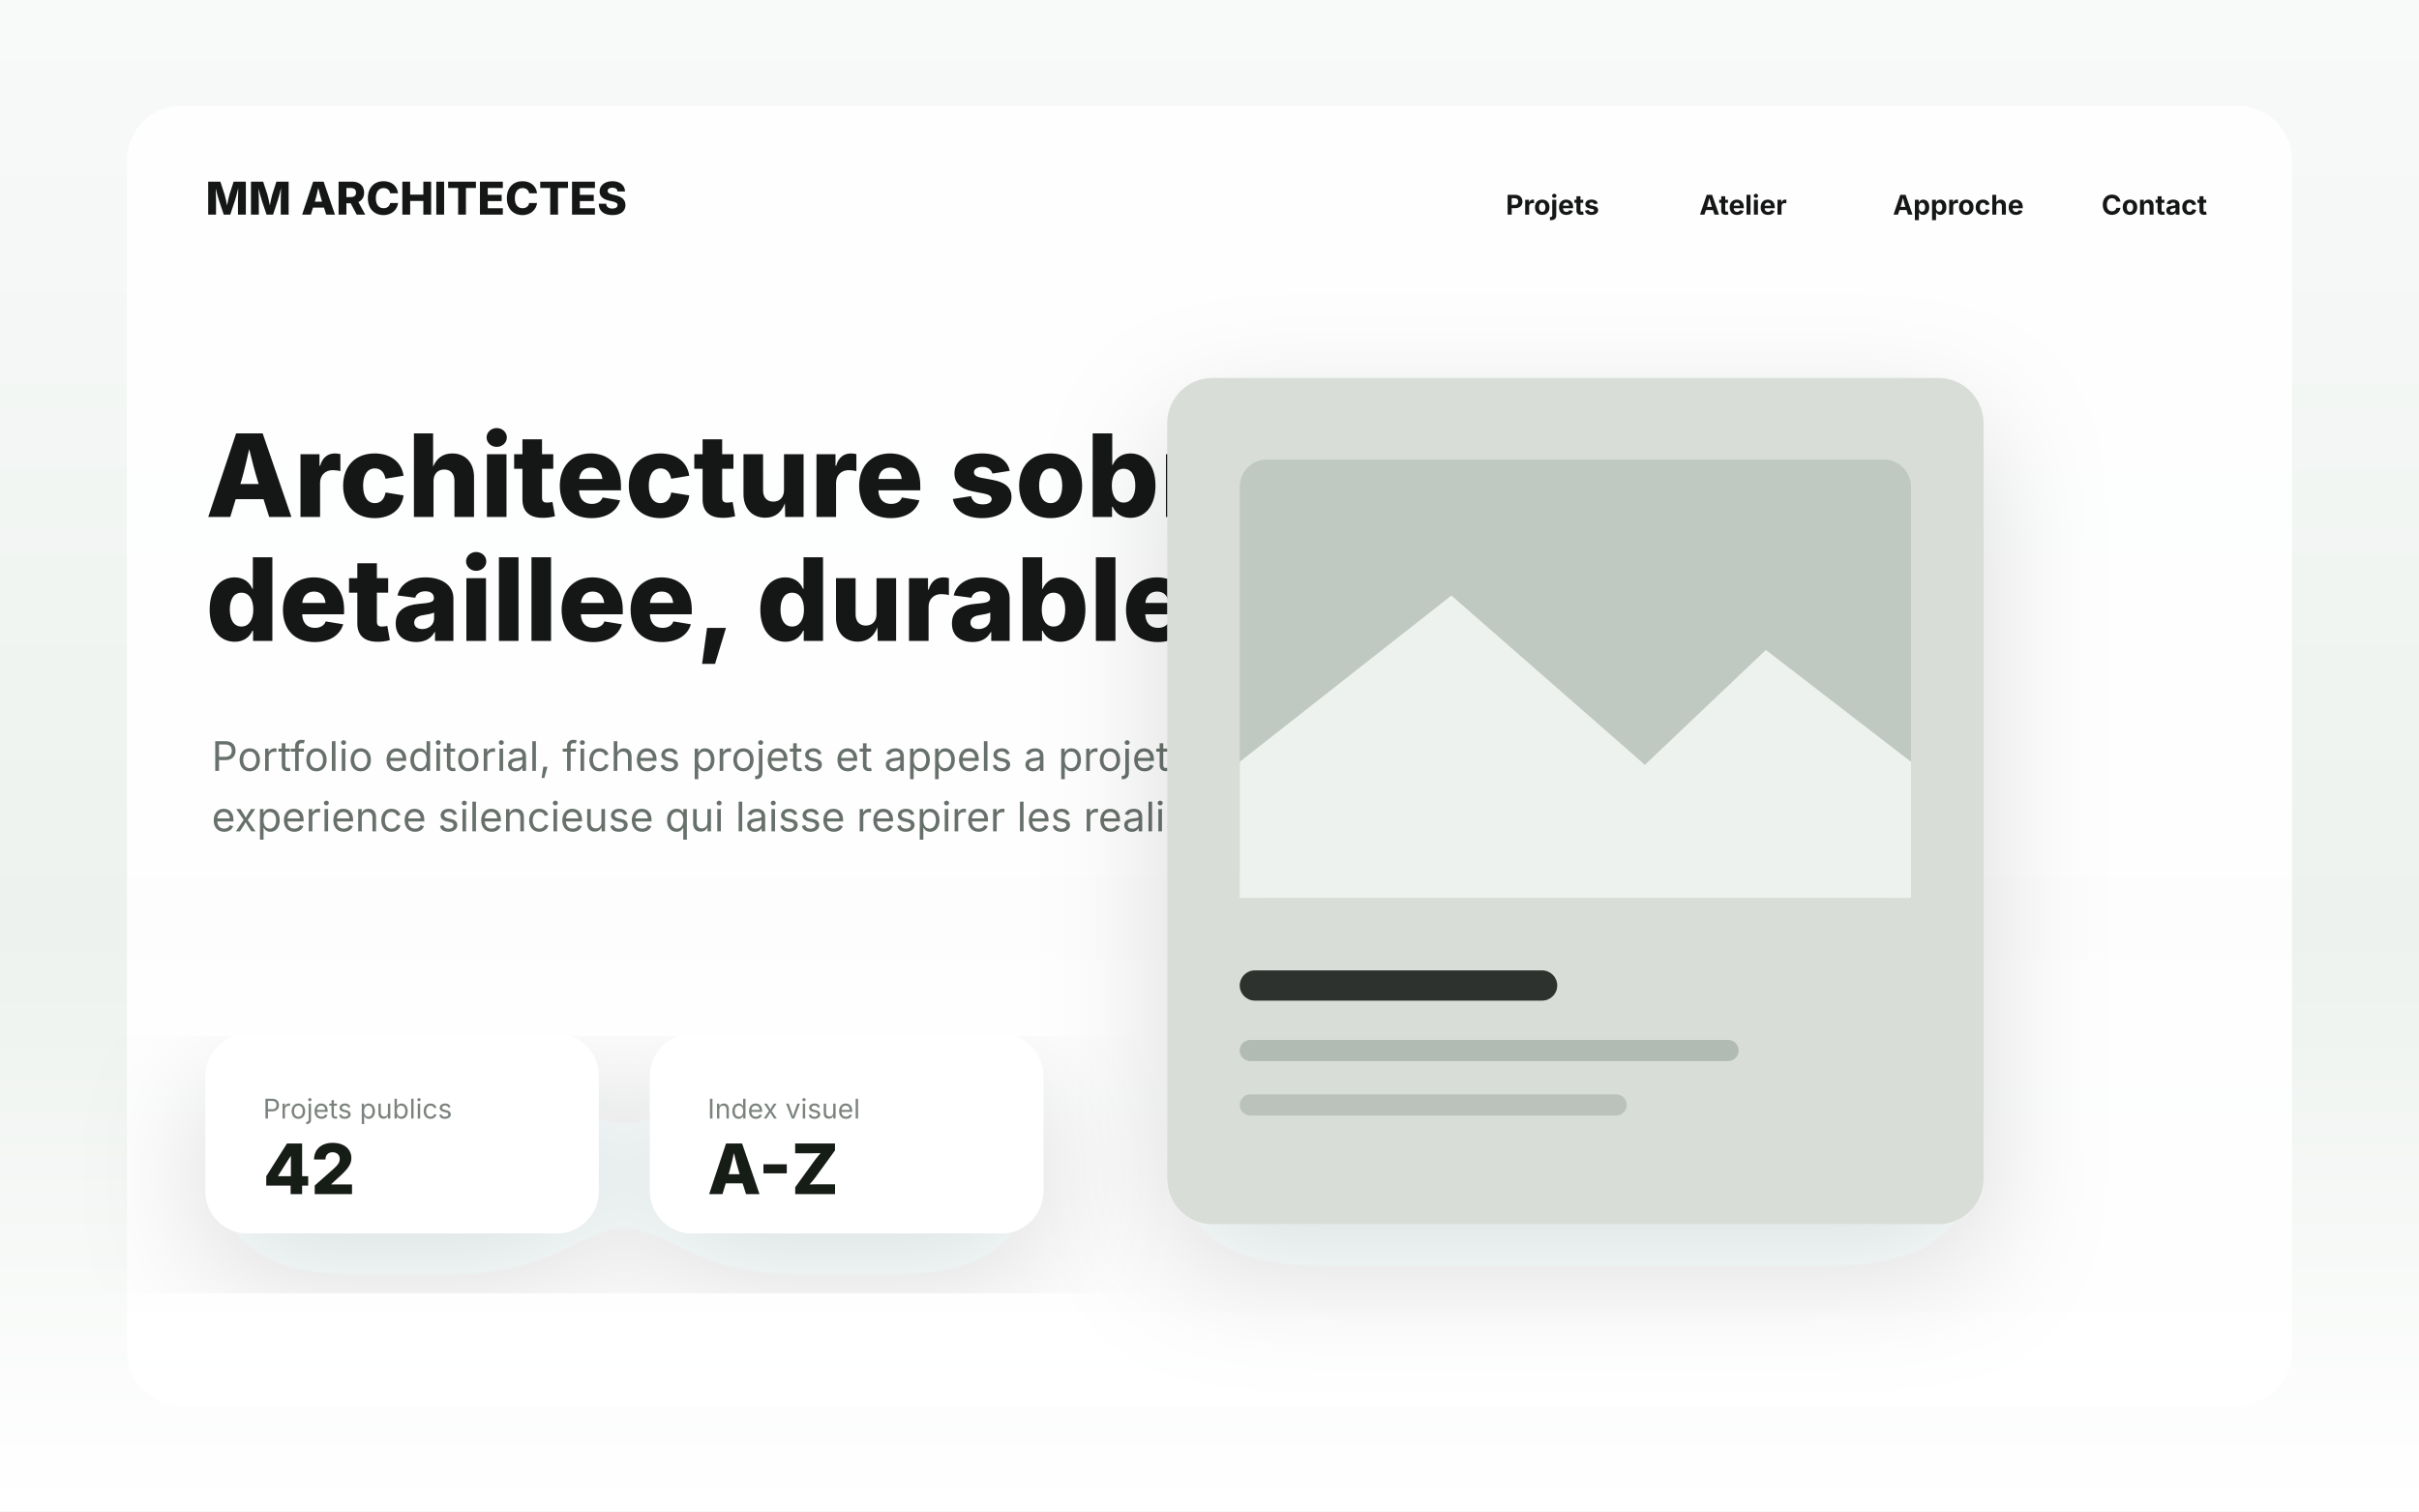
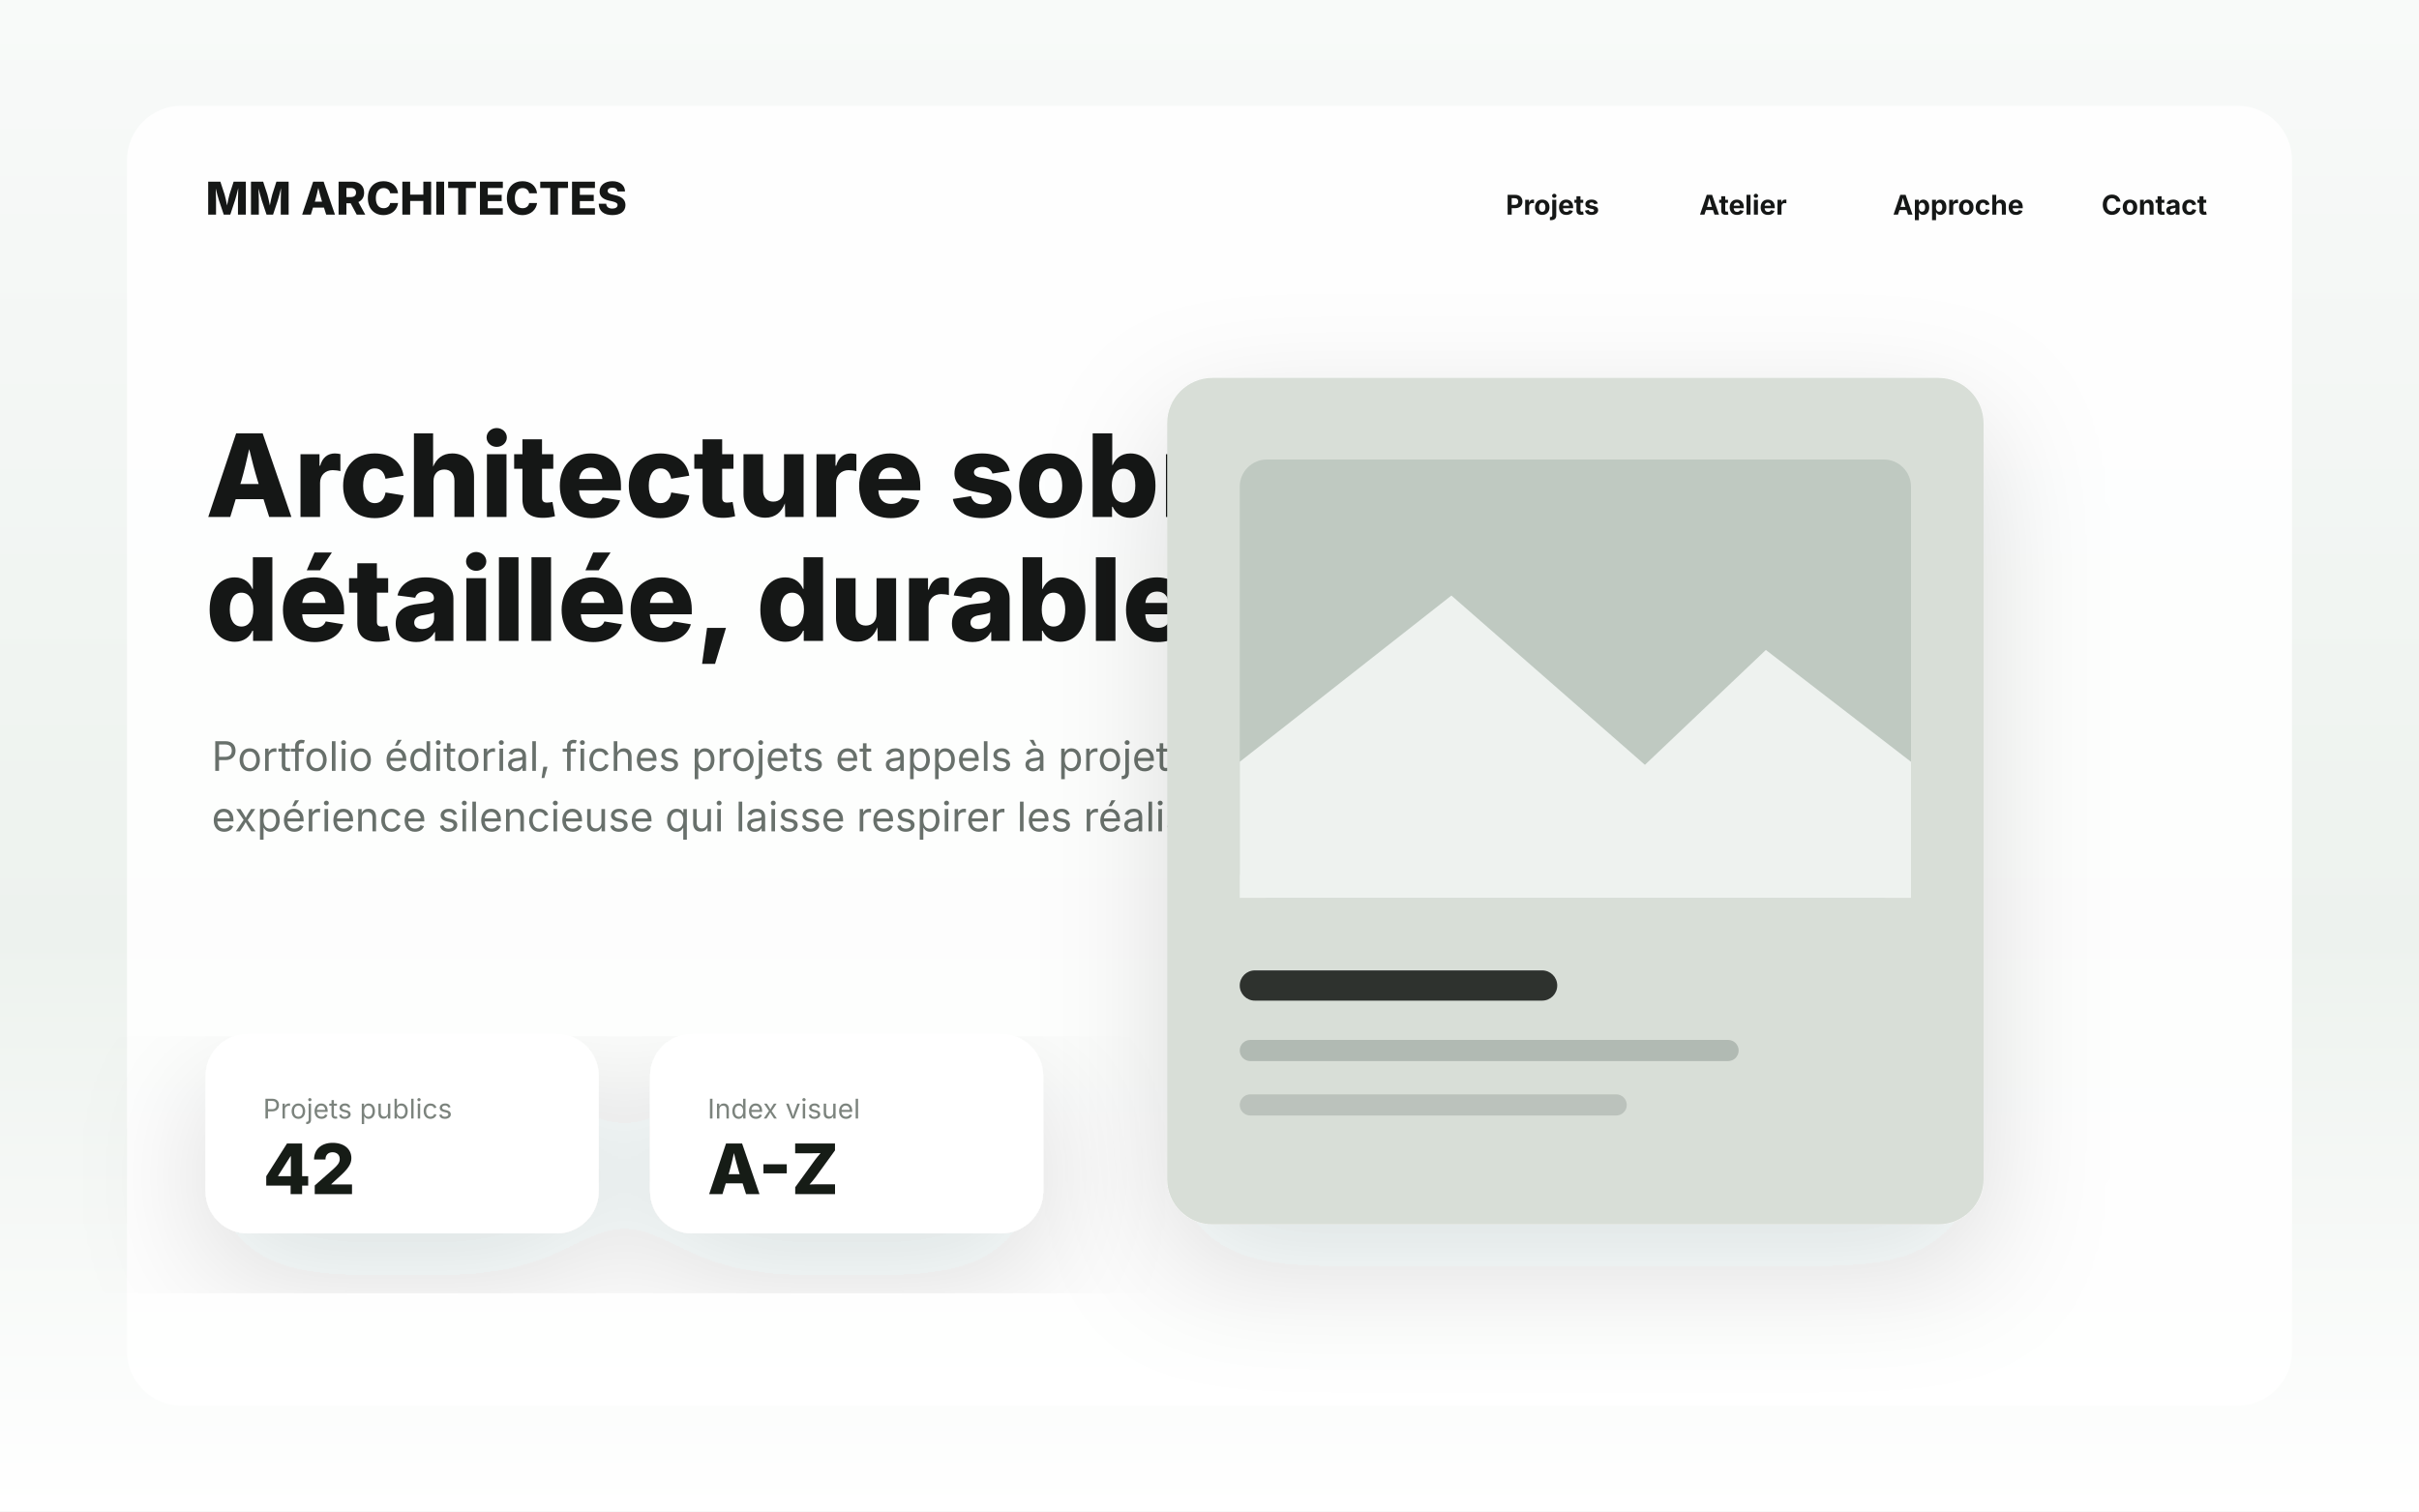
<svg xmlns="http://www.w3.org/2000/svg" width="1600" height="1000" viewBox="0 0 1600 1000" role="img" aria-label="Capture du site MM Architectes">
  <defs>
    <linearGradient id="sky" x1="0" y1="0" x2="0" y2="1">
      <stop offset="0" stop-color="#f8faf9" />
      <stop offset="0.62" stop-color="#edf2ee" />
      <stop offset="1" stop-color="#ffffff" />
    </linearGradient>
    <filter id="shadow" x="-20%" y="-20%" width="140%" height="150%">
      <feDropShadow dx="0" dy="28" stdDeviation="42" flood-color="#202824" flood-opacity="0.14" />
    </filter>
  </defs>
  <rect width="1600" height="1000" fill="url(#sky)" />
  <rect x="84" y="70" width="1432" height="860" rx="36" fill="#ffffff" opacity="0.88" />
  <g font-family="Inter, Helvetica, Arial, sans-serif" fill="#151716">
    <text x="136" y="142" font-size="30" font-weight="800">MM ARCHITECTES</text>
    <text x="996" y="142" font-size="18" font-weight="650">Projets</text>
    <text x="1124" y="142" font-size="18" font-weight="650">Atelier</text>
    <text x="1252" y="142" font-size="18" font-weight="650">Approche</text>
    <text x="1390" y="142" font-size="18" font-weight="650">Contact</text>
    <text x="136" y="342" font-size="76" font-weight="760">Architecture sobre,</text>
-     <text x="136" y="424" font-size="76" font-weight="760">detaillee, durable.</text>
+     <text x="136" y="424" font-size="76" font-weight="760">détaillée, durable.</text>
  </g>
-   <text x="140" y="510" fill="#68706b" font-family="Inter, Helvetica, Arial, sans-serif" font-size="27">Portfolio editorial, fiches projets et appels a projets dans une</text>
-   <text x="140" y="550" fill="#68706b" font-family="Inter, Helvetica, Arial, sans-serif" font-size="27">experience silencieuse qui laisse respirer les realisations.</text>
+   <text x="140" y="510" fill="#68706b" font-family="Inter, Helvetica, Arial, sans-serif" font-size="27">Portfolio éditorial, fiches projets et appels à projets dans une</text>
+   <text x="140" y="550" fill="#68706b" font-family="Inter, Helvetica, Arial, sans-serif" font-size="27">expérience silencieuse qui laisse respirer les réalisations.</text>
  <g filter="url(#shadow)">
    <rect x="772" y="250" width="540" height="560" rx="30" fill="#d8ded7" />
    <rect x="820" y="304" width="444" height="290" rx="18" fill="#bfc9c1" />
    <path d="M820 504 L960 394 L1088 506 L1168 430 L1264 504 L1264 594 L820 594 Z" fill="#eef2ef" />
    <rect x="820" y="642" width="210" height="20" rx="10" fill="#171a18" opacity="0.88" />
    <rect x="820" y="688" width="330" height="14" rx="7" fill="#7d8780" opacity="0.42" />
    <rect x="820" y="724" width="256" height="14" rx="7" fill="#7d8780" opacity="0.32" />
  </g>
  <g filter="url(#shadow)" font-family="Inter, Helvetica, Arial, sans-serif">
    <rect x="136" y="684" width="260" height="132" rx="28" fill="#ffffff" />
    <text x="174" y="740" fill="#7b837d" font-size="18">Projets publics</text>
    <text x="174" y="790" fill="#171a18" font-size="46" font-weight="760">42</text>
    <rect x="430" y="684" width="260" height="132" rx="28" fill="#ffffff" />
    <text x="468" y="740" fill="#7b837d" font-size="18">Index visuel</text>
    <text x="468" y="790" fill="#171a18" font-size="46" font-weight="760">A-Z</text>
  </g>
</svg>
